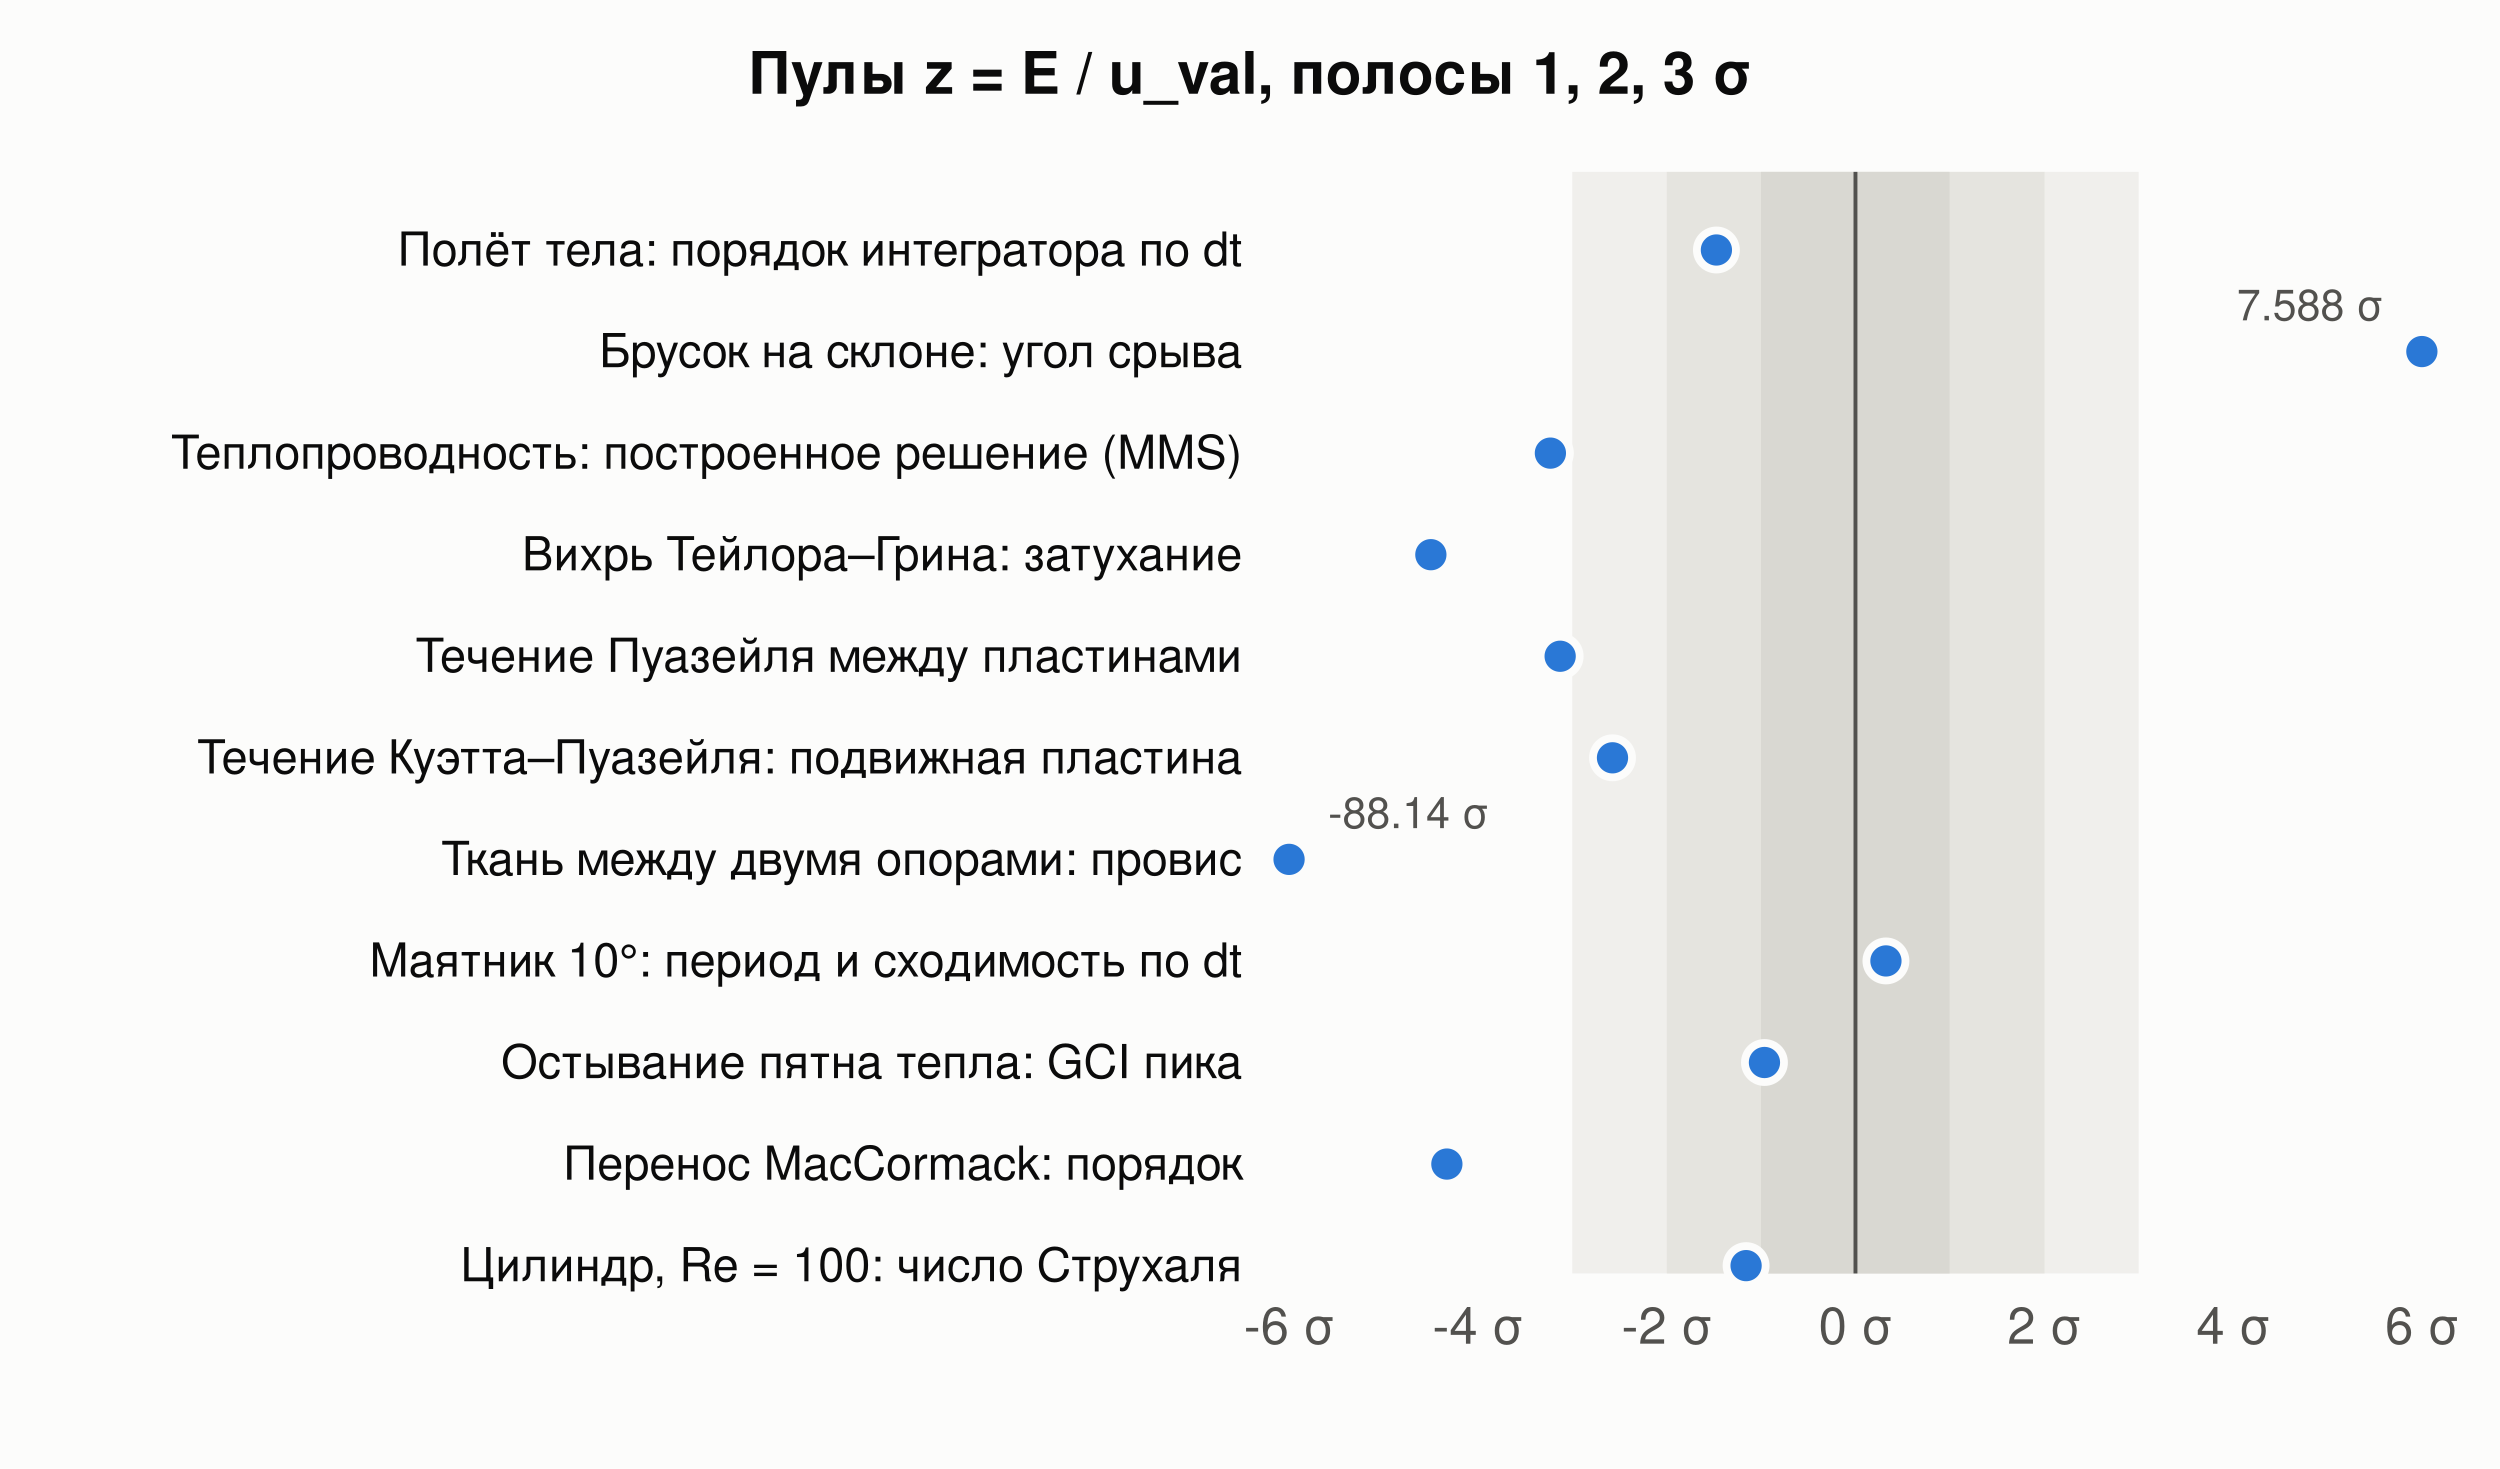
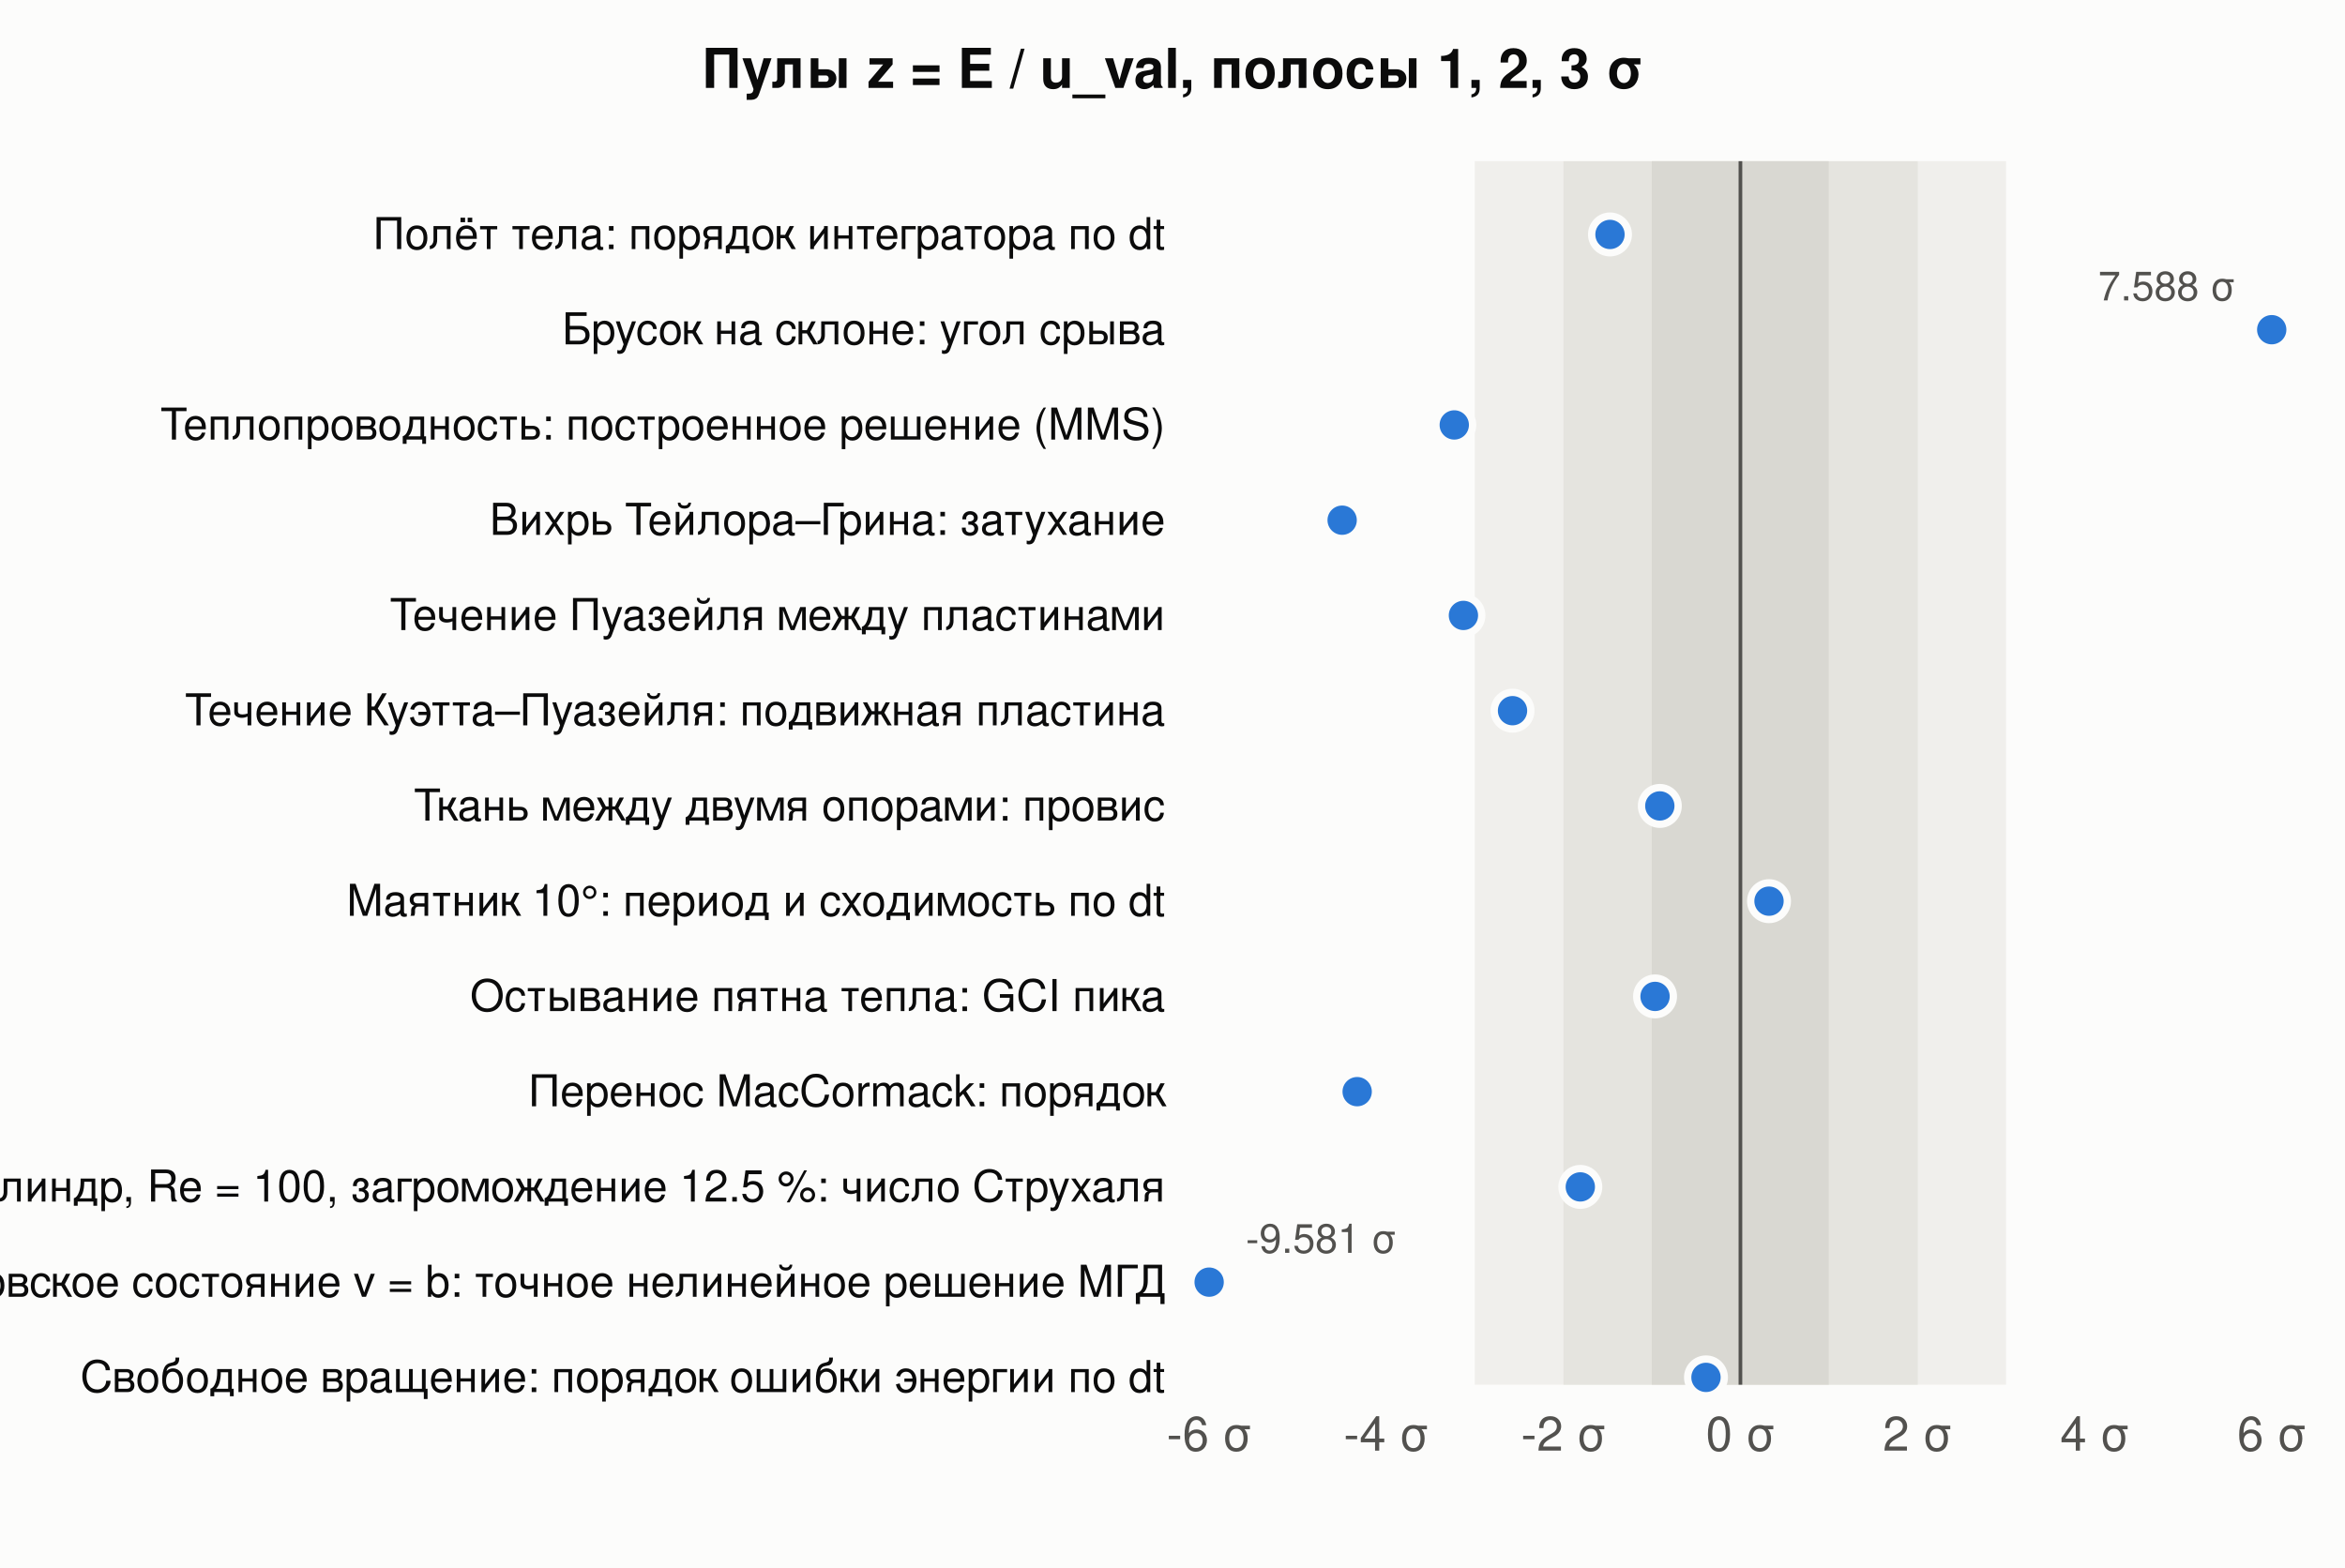
- <svg xmlns="http://www.w3.org/2000/svg" viewBox="0 0 640 376" width="640" height="376" font-family="Segoe UI, Helvetica, Arial, sans-serif" font-size="13">
-   <rect width="640" height="376" fill="#fcfcfb" />
+ <svg xmlns="http://www.w3.org/2000/svg" viewBox="0 0 640 428" width="640" height="428" font-family="Segoe UI, Helvetica, Arial, sans-serif" font-size="13">
+   <rect width="640" height="428" fill="#fcfcfb" />
  <text x="320" y="24" text-anchor="middle" font-size="15" font-weight="600" fill="#0b0b0b">Пулы z = E / u_val, полосы 1, 2, 3 σ</text>
-   <rect x="402.5" y="44.0" width="145.0" height="282.0" fill="#f0efec" />
-   <rect x="426.7" y="44.0" width="96.7" height="282.0" fill="#e5e4df" />
-   <rect x="450.8" y="44.0" width="48.3" height="282.0" fill="#d9d8d2" />
-   <text x="330.0" y="344.0" text-anchor="middle" fill="#52514e">-6 σ</text>
-   <text x="378.3" y="344.0" text-anchor="middle" fill="#52514e">-4 σ</text>
-   <text x="426.7" y="344.0" text-anchor="middle" fill="#52514e">-2 σ</text>
-   <text x="475.0" y="344.0" text-anchor="middle" fill="#52514e">0 σ</text>
-   <text x="523.3" y="344.0" text-anchor="middle" fill="#52514e">2 σ</text>
-   <text x="571.7" y="344.0" text-anchor="middle" fill="#52514e">4 σ</text>
-   <text x="620.0" y="344.0" text-anchor="middle" fill="#52514e">6 σ</text>
-   <line x1="475.0" y1="44.0" x2="475.0" y2="326.0" stroke="#52514e" />
+   <rect x="402.5" y="44.0" width="145.0" height="334.0" fill="#f0efec" />
+   <rect x="426.7" y="44.0" width="96.7" height="334.0" fill="#e5e4df" />
+   <rect x="450.8" y="44.0" width="48.3" height="334.0" fill="#d9d8d2" />
+   <text x="330.0" y="396.0" text-anchor="middle" fill="#52514e">-6 σ</text>
+   <text x="378.3" y="396.0" text-anchor="middle" fill="#52514e">-4 σ</text>
+   <text x="426.7" y="396.0" text-anchor="middle" fill="#52514e">-2 σ</text>
+   <text x="475.0" y="396.0" text-anchor="middle" fill="#52514e">0 σ</text>
+   <text x="523.3" y="396.0" text-anchor="middle" fill="#52514e">2 σ</text>
+   <text x="571.7" y="396.0" text-anchor="middle" fill="#52514e">4 σ</text>
+   <text x="620.0" y="396.0" text-anchor="middle" fill="#52514e">6 σ</text>
+   <line x1="475.0" y1="44.0" x2="475.0" y2="378.0" stroke="#52514e" />
  <text x="318" y="68.0" text-anchor="end" fill="#0b0b0b" font-size="12">Полёт тела: порядок интегратора по dt</text>
  <circle cx="439.4" cy="64.0" r="5" fill="#2a78d6" stroke="#fcfcfb" stroke-width="2" />
  <text x="318" y="94.0" text-anchor="end" fill="#0b0b0b" font-size="12">Брусок на склоне: угол срыва</text>
  <circle cx="620.0" cy="90.0" r="5" fill="#2a78d6" stroke="#fcfcfb" stroke-width="2" />
  <text x="610.0" y="82.0" text-anchor="end" fill="#52514e" font-size="11">7.588 σ</text>
  <text x="318" y="120.0" text-anchor="end" fill="#0b0b0b" font-size="12">Теплопроводность: построенное решение (MMS)</text>
  <circle cx="396.9" cy="116.0" r="5" fill="#2a78d6" stroke="#fcfcfb" stroke-width="2" />
  <text x="318" y="146.0" text-anchor="end" fill="#0b0b0b" font-size="12">Вихрь Тейлора–Грина: затухание</text>
  <circle cx="366.3" cy="142.0" r="5" fill="#2a78d6" stroke="#fcfcfb" stroke-width="2" />
  <text x="318" y="172.0" text-anchor="end" fill="#0b0b0b" font-size="12">Течение Пуазейля между пластинами</text>
  <circle cx="399.4" cy="168.0" r="5" fill="#2a78d6" stroke="#fcfcfb" stroke-width="2" />
  <text x="318" y="198.0" text-anchor="end" fill="#0b0b0b" font-size="12">Течение Куэтта–Пуазейля: подвижная пластина</text>
  <circle cx="412.8" cy="194.0" r="5" fill="#2a78d6" stroke="#fcfcfb" stroke-width="2" />
  <text x="318" y="224.0" text-anchor="end" fill="#0b0b0b" font-size="12">Ткань между двумя опорами: провис</text>
-   <circle cx="330.0" cy="220.0" r="5" fill="#2a78d6" stroke="#fcfcfb" stroke-width="2" />
-   <text x="340.0" y="212.0" text-anchor="start" fill="#52514e" font-size="11">-88.14 σ</text>
+   <circle cx="453.0" cy="220.0" r="5" fill="#2a78d6" stroke="#fcfcfb" stroke-width="2" />
  <text x="318" y="250.0" text-anchor="end" fill="#0b0b0b" font-size="12">Маятник 10°: период и сходимость по dt</text>
  <circle cx="482.8" cy="246.0" r="5" fill="#2a78d6" stroke="#fcfcfb" stroke-width="2" />
  <text x="318" y="276.0" text-anchor="end" fill="#0b0b0b" font-size="12">Остывание пятна тепла: GCI пика</text>
  <circle cx="451.7" cy="272.0" r="5" fill="#2a78d6" stroke="#fcfcfb" stroke-width="2" />
  <text x="318" y="302.0" text-anchor="end" fill="#0b0b0b" font-size="12">Перенос MacCormack: порядок</text>
  <circle cx="370.4" cy="298.0" r="5" fill="#2a78d6" stroke="#fcfcfb" stroke-width="2" />
-   <text x="318" y="328.0" text-anchor="end" fill="#0b0b0b" font-size="12">Цилиндр, Re = 100: число Струхаля</text>
-   <circle cx="447.0" cy="324.0" r="5" fill="#2a78d6" stroke="#fcfcfb" stroke-width="2" />
+   <text x="318" y="328.0" text-anchor="end" fill="#0b0b0b" font-size="12">Цилиндр, Re = 100, загромождение 12.5 %: число Струхаля</text>
+   <circle cx="431.3" cy="324.0" r="5" fill="#2a78d6" stroke="#fcfcfb" stroke-width="2" />
+   <text x="318" y="354.0" text-anchor="end" fill="#0b0b0b" font-size="12">Альфвеновское состояние v = b: точное нелинейное решение МГД</text>
+   <circle cx="330.0" cy="350.0" r="5" fill="#2a78d6" stroke="#fcfcfb" stroke-width="2" />
+   <text x="340.0" y="342.0" text-anchor="start" fill="#52514e" font-size="11">-9.581 σ</text>
+   <text x="318" y="380.0" text-anchor="end" fill="#0b0b0b" font-size="12">Свободное вращение: порядок ошибки энергии по dt</text>
+   <circle cx="465.6" cy="376.0" r="5" fill="#2a78d6" stroke="#fcfcfb" stroke-width="2" />
</svg>
